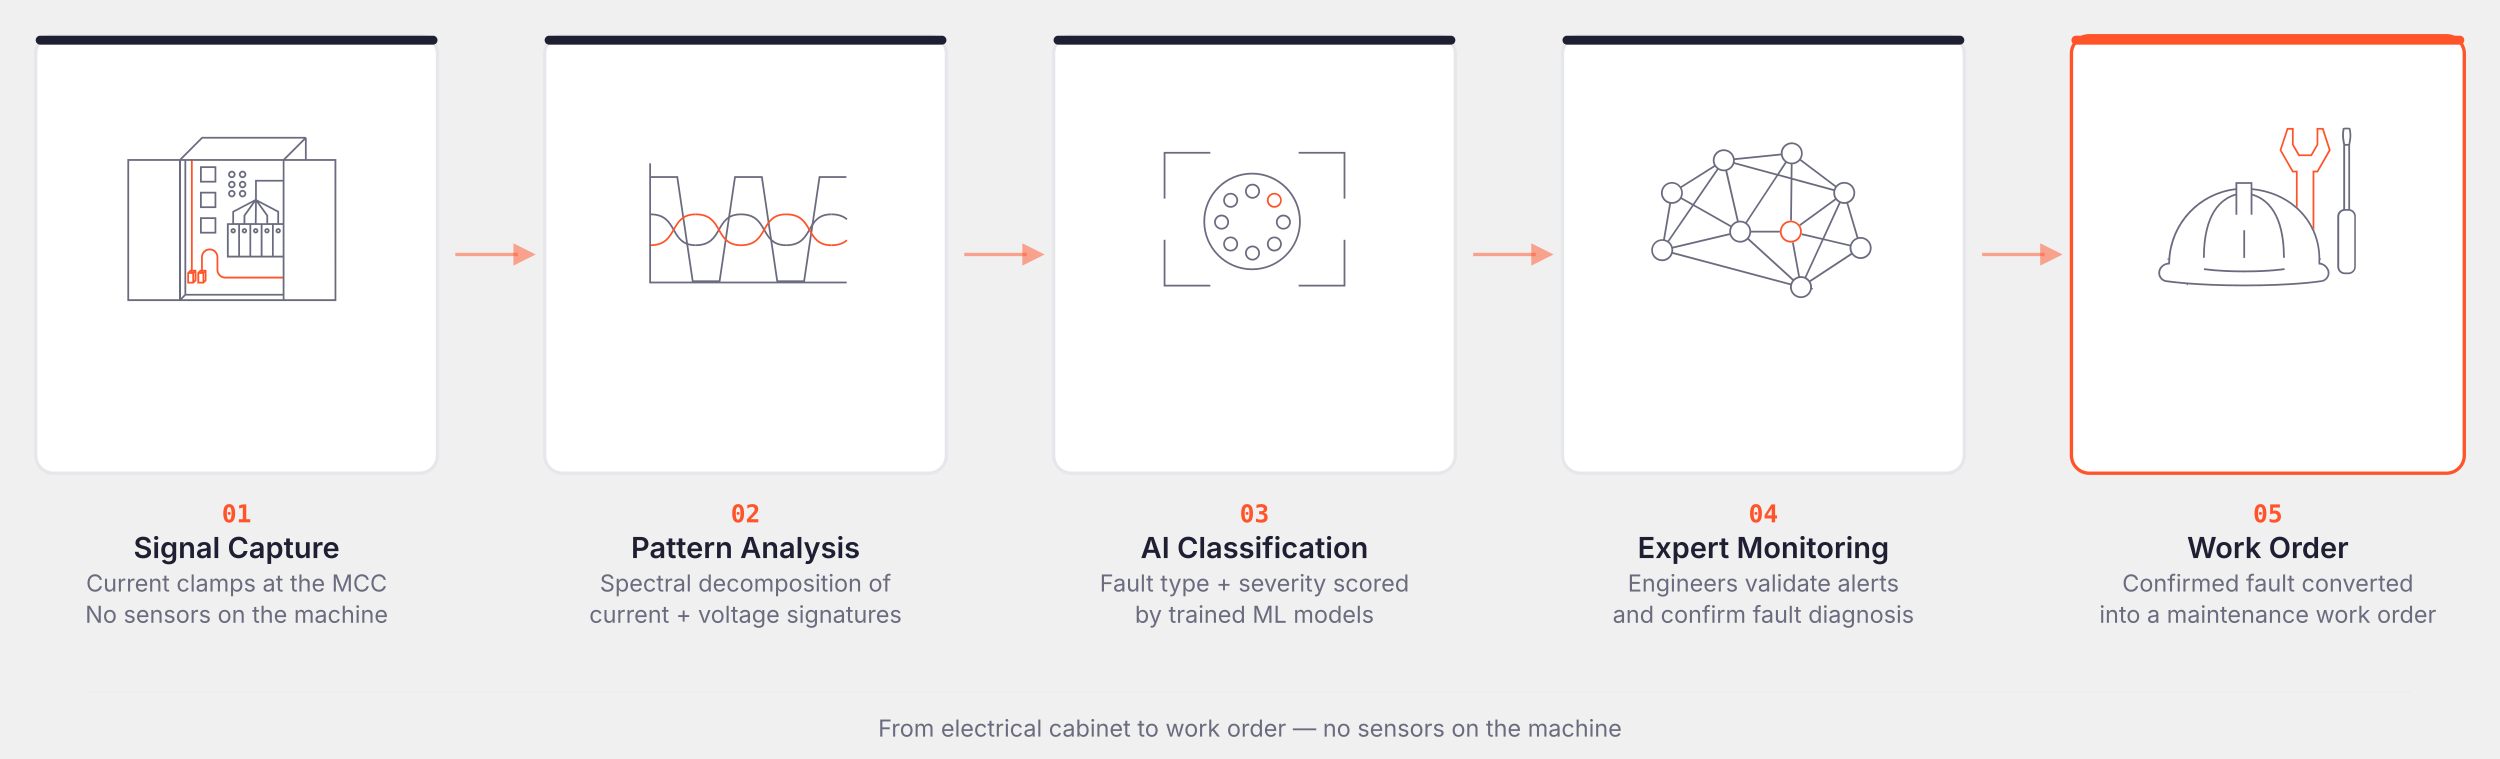
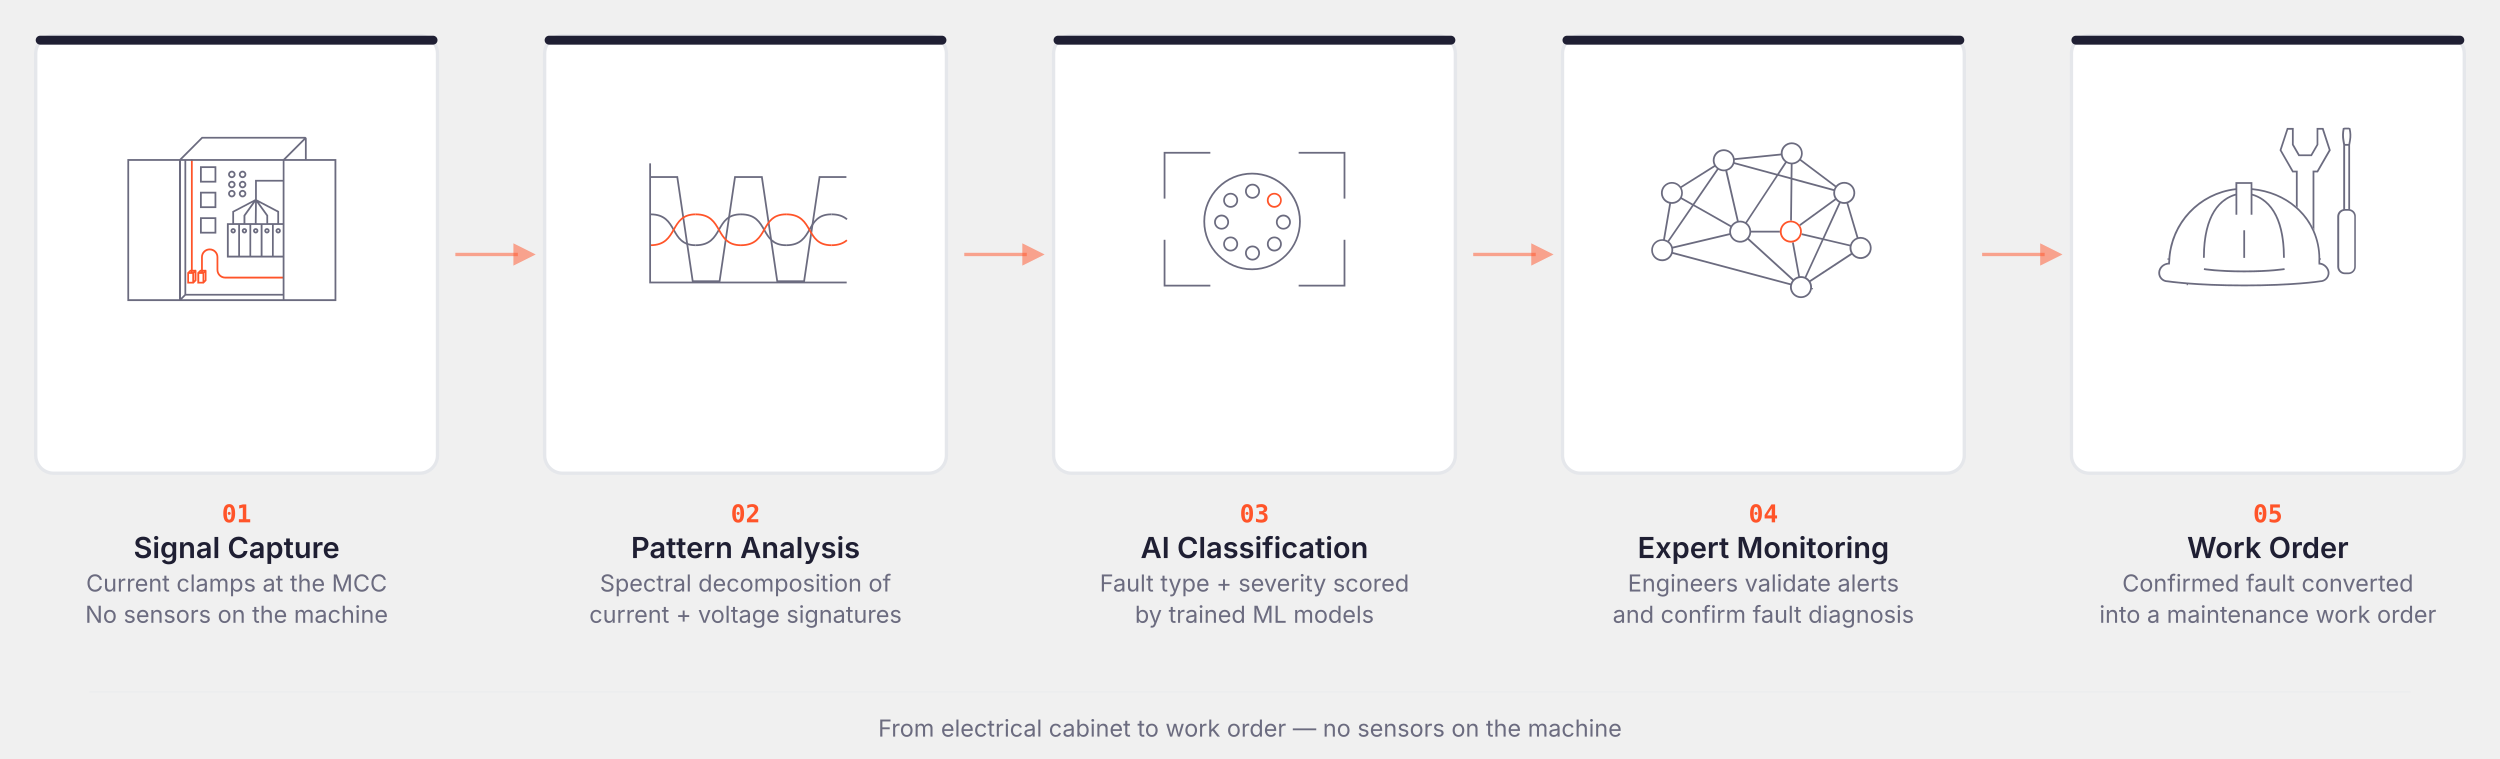
<svg xmlns="http://www.w3.org/2000/svg" viewBox="0 0 1120 340" fill="none">
  <defs>
    <style>
      .label { font-family: 'IBM Plex Sans', -apple-system, BlinkMacSystemFont, sans-serif; font-size: 13px; font-weight: 600; fill: #1F1F33; }
      .sublabel { font-family: 'IBM Plex Sans', -apple-system, BlinkMacSystemFont, sans-serif; font-size: 10.5px; font-weight: 400; fill: #6B6B7F; }
      .step-num { font-family: 'JetBrains Mono', monospace; font-size: 11px; font-weight: 700; fill: #FF5429; }
    </style>
  </defs>
  <rect x="16" y="16" width="180" height="196" rx="8" fill="#FFFFFF" stroke="#E5E7EB" stroke-width="1.5" />
  <rect x="16" y="16" width="180" height="4" rx="2" fill="#1F1F33" />
  <g transform="translate(30, 24) scale(0.265)">
    <path fill="#FF5429" d="M218.2,365.5h-0.9l-0.4-0.2l-0.2,0.2h-4.1V179.9c0-0.8-0.7-1.5-1.5-1.5s-1.5,0.7-1.5,1.5v185.6h-1.4l-4.3,4.3 l-0.7,0.8l0.2,0.5v17.7h10l0.5,0.2l5-5v-16.8c0-0.3-0.1-0.7-0.3-0.9L218.2,365.5z M213.7,368.5l-0.9,0.9h-0.3 c0.1-0.1,0.1-0.3,0.1-0.5v-0.5H213.7z M209.3,368.5h0.2v0.5c0,0.2,0,0.3,0.1,0.5h-1.2L209.3,368.5z M206.3,372.4h5.6v13.4h-5.6 V372.4z M215.8,382.7l-0.9,0.9v-12.1l0.9-0.9V382.7z" />
    <path fill="#FF5429" d="M365.4,377.2h-97.9c-6.4,0-11.6-5.2-11.6-11.6v-21.5c0-8.1-6.5-14.6-14.6-14.6s-14.6,6.5-14.6,14.6v21.4h-1.5 l-4.3,4.3l-0.7,0.8l0.2,0.5v17.7h10l0.5,0.2l5-5v-16.8c0-0.3-0.1-0.7-0.3-0.9l-0.3-0.7h-0.9l-0.4-0.2l-0.2,0.2h-4.1v-21.4 c0-6.4,5.2-11.6,11.6-11.6s11.6,5.2,11.6,11.6l0,0v21.5c0,8,6.5,14.6,14.6,14.6h97.9c0.8,0,1.5-0.7,1.5-1.5S366.3,377.2,365.4,377.2 L365.4,377.2z M226.6,368.5h0.2v0.5c0,0.1,0,0.3,0.1,0.4h-1.2L226.6,368.5z M223.6,372.4h5.6v13.4h-5.6V372.4z M233.1,382.7 l-0.9,0.9v-12.1l0.9-0.9V382.7z M231,368.5l-0.9,0.9h-0.3c0-0.1,0.1-0.3,0.1-0.4v-0.5H231z" />
    <path fill="#6B6B7F" d="M252.5,218.1h-27.6v-27.6h27.6L252.5,218.1z M227.9,215.1h21.6v-21.6h-21.6L227.9,215.1z" />
    <path fill="#6B6B7F" d="M252.5,261.2h-27.6v-27.6h27.6L252.5,261.2z M227.9,258.2h21.6v-21.6h-21.6L227.9,258.2z" />
    <path fill="#6B6B7F" d="M252.5,304.3h-27.6v-27.6h27.6L252.5,304.3z M227.9,301.3h21.6v-21.6h-21.6L227.9,301.3z" />
    <path fill="#6B6B7F" d="M278.7,210.6c-3.5,0-6.3-2.8-6.3-6.3c0-3.5,2.8-6.3,6.3-6.3c3.5,0,6.3,2.8,6.3,6.3 C285,207.8,282.1,210.6,278.7,210.6z M278.7,201c-1.8,0-3.3,1.5-3.3,3.3c0,1.8,1.5,3.3,3.3,3.3s3.3-1.5,3.3-3.3 C282,202.5,280.5,201,278.7,201L278.7,201z" />
    <path fill="#6B6B7F" d="M278.7,227.7c-3.5,0-6.3-2.8-6.3-6.3c0-3.5,2.8-6.3,6.3-6.3c3.5,0,6.3,2.8,6.3,6.3c0,0,0,0,0,0 C285,224.8,282.1,227.7,278.7,227.7z M278.7,218.1c-1.8,0-3.3,1.5-3.3,3.3c0,1.8,1.5,3.3,3.3,3.3s3.3-1.5,3.3-3.3c0,0,0,0,0,0 C282,219.6,280.5,218.1,278.7,218.1z" />
    <path fill="#6B6B7F" d="M296.9,210.6c-3.5,0-6.3-2.8-6.3-6.3c0-3.5,2.8-6.3,6.3-6.3c3.5,0,6.3,2.8,6.3,6.3 C303.2,207.8,300.4,210.6,296.9,210.6z M296.9,201c-1.8,0-3.3,1.5-3.3,3.3s1.5,3.3,3.3,3.3 c1.8,0,3.3-1.5,3.3-3.3C300.2,202.5,298.7,201,296.9,201L296.9,201z" />
    <path fill="#6B6B7F" d="M296.9,227.7c-3.5,0-6.3-2.8-6.3-6.3s2.8-6.3,6.3-6.3c3.5,0,6.3,2.8,6.3,6.3c0,0,0,0,0,0 C303.2,224.8,300.4,227.7,296.9,227.7z M296.9,218.1c-1.8,0-3.3,1.5-3.3,3.3s1.5,3.3,3.3,3.3c1.8,0,3.3-1.5,3.3-3.3c0,0,0,0,0,0 C300.2,219.6,298.7,218.1,296.9,218.1z" />
    <path fill="#6B6B7F" d="M278.7,243.1c-3.5,0-6.3-2.8-6.3-6.3c0-3.5,2.8-6.3,6.3-6.3c3.5,0,6.3,2.8,6.3,6.3 C285,240.2,282.1,243.1,278.7,243.1z M278.7,233.5c-1.8,0-3.3,1.5-3.3,3.3c0,1.8,1.5,3.3,3.3,3.3s3.3-1.5,3.3-3.3 S280.5,233.5,278.7,233.5L278.7,233.5z" />
    <path fill="#6B6B7F" d="M296.9,243.1c-3.5,0-6.3-2.8-6.3-6.3c0-3.5,2.8-6.3,6.3-6.3c3.5,0,6.3,2.8,6.3,6.3 C303.2,240.2,300.4,243.1,296.9,243.1z M296.9,233.5c-1.8,0-3.3,1.5-3.3,3.3s1.5,3.3,3.3,3.3 c1.8,0,3.3-1.5,3.3-3.3C300.2,235,298.7,233.5,296.9,233.5z" />
    <path fill="#6B6B7F" d="M281,304.1c2.5,0,4.5-2,4.5-4.5s-2-4.5-4.5-4.5s-4.5,2-4.5,4.5C276.5,302.1,278.5,304.1,281,304.1z M281,298.1 c0.8,0,1.5,0.7,1.5,1.5s-0.7,1.5-1.5,1.5s-1.5-0.7-1.5-1.5S280.2,298.1,281,298.1z" />
    <path fill="#6B6B7F" d="M300,295.1c-2.5,0-4.5,2-4.5,4.5s2,4.5,4.5,4.5s4.5-2,4.5-4.5C304.5,297.1,302.5,295.1,300,295.1z M300,301.1 c-0.8,0-1.5-0.7-1.5-1.5s0.7-1.5,1.5-1.5s1.5,0.7,1.5,1.5S300.9,301.1,300,301.1z" />
    <path fill="#6B6B7F" d="M319.1,295.1c-2.5,0-4.5,2-4.5,4.5s2,4.5,4.5,4.5s4.5-2,4.5-4.5C323.6,297.1,321.6,295.1,319.1,295.1z M319.1,301.1c-0.8,0-1.5-0.7-1.5-1.5s0.7-1.5,1.5-1.5s1.5,0.7,1.5,1.5S319.9,301.1,319.1,301.1z" />
    <path fill="#6B6B7F" d="M338.1,295.1c-2.5,0-4.5,2-4.5,4.5s2,4.5,4.5,4.5s4.5-2,4.5-4.5C342.6,297.1,340.6,295.1,338.1,295.1z M338.1,301.1c-0.8,0-1.5-0.7-1.5-1.5s0.7-1.5,1.5-1.5s1.5,0.7,1.5,1.5S338.9,301.1,338.1,301.1z" />
    <path fill="#6B6B7F" d="M357.1,295.1c-2.5,0-4.5,2-4.5,4.5s2,4.5,4.5,4.5s4.5-2,4.5-4.5C361.6,297.1,359.6,295.1,357.1,295.1z M357.1,301.1c-0.8,0-1.5-0.7-1.5-1.5s0.7-1.5,1.5-1.5s1.5,0.7,1.5,1.5S357.9,301.1,357.1,301.1z" />
    <path fill="#6B6B7F" d="M405.3,178.4v-34.9c0-0.7-0.4-1.4-1-1.7l0,0c-0.3-0.6-1-1-1.7-1H227.9l-37.6,37.6h-88.2v240h353.3V178.4H405.3z M189.4,415.3h-84.3V181.4h84.3V415.3z M229.1,143.8h171.1l-34.6,34.6H194.6L229.1,143.8z M402.3,146v32.4h-32.4l11.7-11.7 L402.3,146z M282.5,286.7v-18.5l31.6-16.6l-15.6,21.8v13.3H282.5z M289.5,289.7v52h-16v-52H289.5z M292.5,289.7h16v52h-16V289.7z M301.6,286.7v-12.4l16.4-22.9l-0.4,35.3H301.6z M311.5,289.7h16v52h-16.1L311.5,289.7z M320.6,286.7L321,252l16.1,22.4v12.4 L320.6,286.7z M330.6,289.7h16v52h-16V289.7z M340.1,286.7v-13.3L324.7,252l30.9,16.2v18.5L340.1,286.7z M349.6,289.7h15.1v52h-15.2 L349.6,289.7z M358.6,286.7v-20.3L321,246.7v-30.3h43.7v70.3H358.6L358.6,286.7z M192.8,181.4h5.8v225.7l-5.8,5.8V181.4z M364.8,415.3H194.6l6.1-6.1h164.1L364.8,415.3z M201.6,406.2V181.4h163.2v32.1H318v32.8l-38.5,20.2v20.3h-9.1v58h94.3v61.4 L201.6,406.2z M452.4,415.3h-84.7v-70.5l0,0v-58.1l0,0V181.4h84.6L452.4,415.3z" />
  </g>
  <text x="106" y="234" text-anchor="middle" class="step-num">01</text>
  <text x="106" y="250" text-anchor="middle" class="label">Signal Capture</text>
  <text x="106" y="265" text-anchor="middle" class="sublabel">Current clamps at the MCC</text>
  <text x="106" y="279" text-anchor="middle" class="sublabel">No sensors on the machine</text>
  <line x1="204" y1="114" x2="232" y2="114" stroke="#FF5429" stroke-width="1.5" opacity="0.5" />
  <polygon points="230,109 240,114 230,119" fill="#FF5429" opacity="0.5" />
  <rect x="244" y="16" width="180" height="196" rx="8" fill="#FFFFFF" stroke="#E5E7EB" stroke-width="1.5" />
  <rect x="244" y="16" width="180" height="4" rx="2" fill="#1F1F33" />
  <g transform="translate(258, 24) scale(0.265)">
    <path fill="#6B6B7F" d="M202.5,325.5c-23.2,0-30.9-13.4-38.2-26.3c-7.6-13.3-14.8-25.9-38.3-25.9v-3c25.3,0,33.2,13.9,40.9,27.4 c7.2,12.7,14.1,24.8,35.6,24.8V325.5z" />
    <path fill="#6B6B7F" d="M202.5,325.5v-3c23.5,0,30.7-12.6,38.3-25.9c7.4-12.9,15-26.3,38.2-26.3v3c-21.5,0-28.4,12-35.6,24.8 C235.7,311.5,227.8,325.5,202.5,325.5z" />
    <path fill="#6B6B7F" d="M355.5,325.5c-23.2,0-30.9-13.4-38.2-26.3c-7.6-13.3-14.8-25.9-38.3-25.9v-3c25.3,0,33.2,13.9,40.9,27.4 c7.2,12.7,14.1,24.8,35.6,24.8L355.5,325.5z" />
    <path fill="#6B6B7F" d="M355.5,325.5v-3c23.5,0,30.7-12.6,38.3-25.9c7.4-12.9,15-26.3,38.2-26.3v3c-21.5,0-28.4,12-35.6,24.8 C388.8,311.5,380.8,325.5,355.5,325.5z" />
    <path fill="#6B6B7F" d="M457.3,281.4c-6.5-5.5-14.5-8.1-25.2-8.1v-3c11.4,0,20.2,2.9,27.2,8.8L457.3,281.4z" />
    <polygon fill="#6B6B7F" points="387.1,386.4 339.1,386.4 313.1,210.2 270.3,210.2 244.2,386.4 196.2,386.4 170.1,210.2 126,210.2 126,207.2 172.7,207.2 198.8,383.4 241.6,383.4 267.7,207.2 315.7,207.2 341.7,383.4 384.5,383.4 410.6,207.2 457.3,207.2 457.3,210.2 413.2,210.2" />
    <path fill="#FF5429" d="M126,325.5v-3c23.5,0,30.7-12.6,38.3-25.9c7.4-12.9,15-26.3,38.2-26.3v3c-21.5,0-28.4,12-35.6,24.8 C159.2,311.5,151.3,325.5,126,325.5z" />
    <path fill="#FF5429" d="M279,325.5c-23.2,0-30.9-13.4-38.2-26.3c-7.6-13.3-14.8-25.9-38.3-25.9v-3c25.3,0,33.2,13.9,40.9,27.4 c7.2,12.7,14.1,24.8,35.6,24.8V325.5z" />
    <path fill="#FF5429" d="M279,325.5v-3c23.5,0,30.7-12.6,38.3-25.9c7.4-12.9,15-26.3,38.2-26.3v3c-21.5,0-28.4,12-35.6,24.8 C312.2,311.5,304.3,325.5,279,325.5z" />
    <path fill="#FF5429" d="M432,325.5c-23.2,0-30.9-13.4-38.2-26.3c-7.6-13.3-14.8-25.9-38.3-25.9v-3c25.3,0,33.2,13.9,40.9,27.4 c7.3,12.7,14.1,24.8,35.6,24.8V325.5z" />
    <path fill="#FF5429" d="M432,325.5v-3c10.8,0,18.8-2.6,25.2-8.1l1.9,2.3C452.3,322.6,443.4,325.5,432,325.5z" />
    <polygon fill="#6B6B7F" points="457.8,388.5 124,388.5 124,185.6 127,185.6 127,385.5 457.8,385.5" />
  </g>
  <text x="334" y="234" text-anchor="middle" class="step-num">02</text>
  <text x="334" y="250" text-anchor="middle" class="label">Pattern Analysis</text>
  <text x="334" y="265" text-anchor="middle" class="sublabel">Spectral decomposition of</text>
  <text x="334" y="279" text-anchor="middle" class="sublabel">current + voltage signatures</text>
  <line x1="432" y1="114" x2="460" y2="114" stroke="#FF5429" stroke-width="1.5" opacity="0.5" />
  <polygon points="458,109 468,114 458,119" fill="#FF5429" opacity="0.5" />
  <rect x="472" y="16" width="180" height="196" rx="8" fill="#FFFFFF" stroke="#E5E7EB" stroke-width="1.5" />
  <rect x="472" y="16" width="180" height="4" rx="2" fill="#1F1F33" />
  <g transform="translate(486, 24) scale(0.265)">
    <polygon fill="#6B6B7F" points="440.5,245.2 437.5,245.2 437.5,169.2 361.5,169.2 361.5,166.2 440.5,166.2" />
    <polygon fill="#6B6B7F" points="136.3,245.2 133.3,245.2 133.3,166.2 212.2,166.2 212.2,169.2 136.3,169.2" />
    <polygon fill="#6B6B7F" points="440.5,393.8 361.5,393.8 361.5,390.8 437.5,390.8 437.5,314.8 440.5,314.8" />
    <polygon fill="#6B6B7F" points="212.2,393.8 133.3,393.8 133.3,314.8 136.3,314.8 136.3,390.8 212.2,390.8" />
    <path fill="#6B6B7F" d="M283.5,245.4c-7,0-12.7-5.7-12.7-12.7s5.7-12.7,12.7-12.7c7,0,12.7,5.7,12.7,12.7 C296.1,239.7,290.4,245.4,283.5,245.4z M283.5,223c-5.3,0-9.7,4.3-9.7,9.7s4.3,9.7,9.7,9.7c5.3,0,9.7-4.3,9.7-9.7 C293.1,227.4,288.8,223,283.5,223L283.5,223z" />
    <path fill="#6B6B7F" d="M283.5,349.9c-7,0-12.7-5.7-12.7-12.7c0-7,5.7-12.7,12.7-12.7c7,0,12.7,5.7,12.7,12.7c0,0,0,0,0,0 C296.1,344.2,290.4,349.9,283.5,349.9z M283.5,327.5c-5.3,0-9.7,4.3-9.7,9.7c0,5.3,4.3,9.7,9.7,9.7c5.3,0,9.7-4.3,9.7-9.7 C293.1,331.9,288.8,327.5,283.5,327.5z" />
    <path fill="#6B6B7F" d="M246.5,260.7c-7,0-12.7-5.7-12.6-12.7c0-7,5.7-12.7,12.7-12.6s12.7,5.7,12.6,12.7c0,3.3-1.3,6.6-3.7,8.9 C253.1,259.4,249.9,260.7,246.5,260.7z M246.5,238.3c-5.3,0-9.7,4.3-9.7,9.7s4.3,9.7,9.7,9.7s9.7-4.3,9.7-9.7c0-2.6-1-5-2.8-6.8 C251.5,239.4,249.1,238.3,246.5,238.3z" />
    <path fill="#FF5429" d="M320.4,260.7c-7,0-12.7-5.6-12.7-12.6c0-3.4,1.3-6.6,3.7-9l0,0c4.9-4.9,13-4.9,17.9,0c4.9,4.9,4.9,13,0,17.9 C327,259.3,323.7,260.7,320.4,260.7z M320.4,238.3c-2.6,0-5,1-6.8,2.8l0,0c-3.8,3.8-3.8,9.9,0,13.7c3.8,3.8,9.9,3.8,13.7,0 s3.8-9.9,0-13.7C325.4,239.4,323,238.3,320.4,238.3z" />
    <path fill="#6B6B7F" d="M320.4,334.6c-7,0-12.7-5.7-12.6-12.7c0-7,5.7-12.7,12.7-12.6c7,0,12.7,5.7,12.6,12.7c0,3.3-1.3,6.6-3.7,8.9 C327,333.2,323.8,334.6,320.4,334.6z M320.4,312.2c-5.3,0-9.7,4.3-9.6,9.7c0,5.3,4.3,9.7,9.7,9.6c5.3,0,9.7-4.3,9.6-9.7 c0-2.6-1-5-2.8-6.8C325.4,313.2,323,312.2,320.4,312.2L320.4,312.2z" />
    <path fill="#6B6B7F" d="M231.2,297.6c-7,0-12.7-5.7-12.7-12.7c0-7,5.7-12.7,12.7-12.7s12.7,5.7,12.7,12.7c0,0,0,0,0,0 C243.8,292,238.2,297.6,231.2,297.6z M231.2,275.3c-5.3,0-9.7,4.3-9.7,9.7c0,5.3,4.3,9.7,9.7,9.7s9.7-4.3,9.7-9.7 C240.9,279.6,236.5,275.3,231.2,275.3z" />
    <path fill="#6B6B7F" d="M335.7,297.6c-7,0-12.7-5.7-12.7-12.7s5.7-12.7,12.7-12.7s12.7,5.7,12.7,12.7c0,0,0,0,0,0 C348.3,292,342.7,297.6,335.7,297.6z M335.7,275.3c-5.3,0-9.7,4.3-9.7,9.7s4.3,9.7,9.7,9.7c5.3,0,9.7-4.3,9.7-9.7 C345.4,279.6,341,275.3,335.7,275.3z" />
    <path fill="#6B6B7F" d="M246.5,334.6c-7,0-12.7-5.7-12.6-12.7s5.7-12.7,12.7-12.6c7,0,12.7,5.7,12.6,12.7c0,3.3-1.3,6.6-3.7,8.9 C253.1,333.2,249.9,334.6,246.5,334.6z M246.5,312.2c-5.3,0-9.7,4.3-9.7,9.7c0,5.3,4.3,9.7,9.7,9.7c5.3,0,9.7-4.3,9.7-9.7 c0-2.6-1-5-2.8-6.8C251.5,313.3,249.1,312.2,246.5,312.2L246.5,312.2z" />
    <path fill="#6B6B7F" d="M282.8,366.2c-45.5,0-82.4-36.9-82.4-82.4s36.9-82.4,82.4-82.4s82.4,36.9,82.4,82.4c0,0,0,0,0,0 C365.1,329.3,328.3,366.1,282.8,366.2z M282.8,204.4c-43.8,0-79.4,35.5-79.4,79.4s35.5,79.4,79.4,79.4s79.4-35.5,79.4-79.4 C362.1,240,326.6,204.5,282.8,204.4L282.8,204.4z" />
  </g>
  <text x="562" y="234" text-anchor="middle" class="step-num">03</text>
  <text x="562" y="250" text-anchor="middle" class="label">AI Classification</text>
  <text x="562" y="265" text-anchor="middle" class="sublabel">Fault type + severity scored</text>
  <text x="562" y="279" text-anchor="middle" class="sublabel">by trained ML models</text>
  <line x1="660" y1="114" x2="688" y2="114" stroke="#FF5429" stroke-width="1.5" opacity="0.5" />
  <polygon points="686,109 696,114 686,119" fill="#FF5429" opacity="0.5" />
  <rect x="700" y="16" width="180" height="196" rx="8" fill="#FFFFFF" stroke="#E5E7EB" stroke-width="1.5" />
  <rect x="700" y="16" width="180" height="4" rx="2" fill="#1F1F33" />
  <g transform="translate(714, 24) scale(0.265)">
    <path fill="#6B6B7F" d="M451.1,310c-1.3,0-2.6,0.1-3.8,0.4l-17.1-57.5c9.6-3.7,14.3-14.5,10.6-24.1s-14.5-14.3-24.1-10.6 c-2.8,1.1-5.2,2.8-7.2,5l-59.1-44.5c1.9-3,2.9-6.5,2.9-10c0-10.3-8.3-18.6-18.6-18.6c-10.3,0-18.6,8.3-18.6,18.6c0,0.1,0,0.2,0,0.4 l-78,7.9c-1.9-10.1-11.6-16.8-21.7-14.9c-8.8,1.6-15.2,9.3-15.2,18.3c0,3,0.7,5.9,2.1,8.6l-56.3,35.5c-6.2-8.2-17.8-9.9-26-3.7 c-8.2,6.2-9.9,17.8-3.7,26c2.5,3.4,6.2,5.8,10.3,6.9l-10.3,60.2c-0.5-0.1-1.1-0.1-1.6-0.1c-10.3,0-18.6,8.3-18.6,18.6 s8.3,18.6,18.6,18.6c7.9,0,14.9-5,17.5-12.4l198.8,52.9c-0.2,1.1-0.3,2.2-0.3,3.3c0,0.6,0,1.1,0.1,1.7c0.1,0.7,0.2,1.3,0.3,2 c2.1,10.1,11.9,16.6,22,14.5c7.3-1.5,13-7.2,14.5-14.5h2.1v-2h-1.8c0-0.6,0.1-1.1,0.1-1.7c0-3.1-0.8-6.2-2.3-8.9l69.8-45.8 c6.3,8.1,18,9.6,26.1,3.3s9.6-18,3.3-26.1C462.3,312.6,456.9,310,451.1,310L451.1,310z M444.4,311.3c-5.2,2-9.3,6.3-11,11.7 l-43.7-10.2l27.4-59.7c2,0.7,4.2,1.1,6.4,1.1c1.3,0,2.6-0.1,3.9-0.4L444.4,311.3z M385.5,314.8l-28.7,62.5c-2-0.7-4.2-1.1-6.4-1.1 c-0.6,0-1.2,0-1.9,0.1L338.1,319c-1,0.3-2,0.5-3,0.5l10.5,57.3c-2.9,0.8-5.6,2.3-7.9,4.4l-75.4-68.8c2.2-2.9,3.5-6.3,3.8-9.9h48.6 c0-0.5-0.1-1-0.1-1.5s0-1,0.1-1.5h-48.6c-0.4-5.2-3-10-7.1-13.2l52.5-79.6l21.3,5.8l-0.8,69.9c0.4,0,0.9,0,1.3,0s1.1,0,1.7,0.1 l0.8-69.1l69.4,18.8c-0.2,1.1-0.3,2.3-0.3,3.4c0,3.4,0.9,6.8,2.7,9.7l-60.2,43.7c0.7,0.8,1.3,1.6,1.8,2.4l60.2-43.7 c1.4,1.7,3.1,3.1,5,4.1L386.8,312l-35.1-8.2c-0.1,1-0.4,2-0.7,2.9L385.5,314.8z M242,283.2c-4,1.3-7.4,3.8-9.8,7.3l-62-35.1 l40.4-58.9c2.8,1.6,6,2.5,9.2,2.5c0.9,0,1.8-0.1,2.7-0.2L242,283.2z M225.6,198.1c5.5-1.8,9.9-6,11.9-11.4l71.1,19.3l-52,78.8 c-3.5-2-7.6-2.7-11.6-2.1L225.6,198.1z M233.4,294.6c0.4-0.9,0.9-1.8,1.4-2.6c2.5-3.6,6.4-6,10.8-6.5c0.7-0.1,1.3-0.1,2-0.1 c2.5,0,5.1,0.6,7.3,1.8c0.9,0.5,1.7,1,2.5,1.7c3.3,2.6,5.3,6.5,5.7,10.6c0,0.5,0.1,1,0.1,1.5c0,0.5,0,1-0.1,1.5 c-0.3,2.9-1.3,5.6-3.1,7.9c-0.6,0.8-1.3,1.6-2,2.2c-6.4,5.8-16.3,5.3-22-1.1c-1.4-1.6-2.5-3.4-3.2-5.4c-0.5-1.6-0.8-3.3-0.8-5 C232,298.8,232.4,296.6,233.4,294.6L233.4,294.6z M313.3,204.1l12.6-19.1c2.2,1.2,4.7,2,7.2,2.2l-0.3,22.1L313.3,204.1z M408.1,232.9c0.3-2,1-3.8,2.1-5.5c0.5-0.9,1.1-1.7,1.8-2.4c5.8-6.4,15.7-6.8,22-1s6.8,15.7,1,22c-1.6,1.7-3.5,3-5.6,3.9 c-0.9,0.4-1.9,0.7-2.9,0.9c-1,0.2-2,0.3-3,0.3c-1.7,0-3.5-0.3-5.1-0.9c-1-0.3-1.9-0.7-2.7-1.2c-1.4-0.8-2.7-1.9-3.8-3.2 c-0.7-0.8-1.3-1.6-1.8-2.4c-1.4-2.4-2.2-5.1-2.1-7.9C407.9,234.7,408,233.8,408.1,232.9L408.1,232.9z M407.8,225.6 c-0.7,1.1-1.3,2.4-1.8,3.6l-70.2-19l0.3-22.9c4.9-0.3,9.4-2.6,12.6-6.2L407.8,225.6z M319.2,168.7c0-8.6,7-15.6,15.6-15.6 c8.6,0,15.6,7,15.6,15.6c0,2.9-0.8,5.7-2.3,8.2c-0.5,0.9-1.1,1.7-1.8,2.4c-2.6,2.9-6.3,4.7-10.2,5c-0.4,0-0.9,0.1-1.3,0.1 c-2.5,0-5.1-0.6-7.3-1.8c-0.9-0.5-1.7-1-2.5-1.6C321.4,177.9,319.2,173.5,319.2,168.7L319.2,168.7z M316.5,172.1 c0.8,4.5,3.3,8.5,6.8,11.3l-13.1,19.9l-72-19.5c0.2-1.1,0.3-2.3,0.3-3.4c0-0.1,0-0.2,0-0.4L316.5,172.1z M219.9,164.8 c7.4,0,13.8,5.3,15.3,12.6c0.2,1,0.3,2,0.3,3v0.1c0,0.9-0.1,1.7-0.2,2.6c-0.2,1-0.4,2-0.8,2.9c-1.7,4.4-5.2,7.8-9.7,9.3 c-0.9,0.3-1.9,0.5-2.9,0.7c-0.7,0.1-1.3,0.1-2,0.1c-2.6,0-5.2-0.7-7.6-2c-0.9-0.5-1.7-1.1-2.5-1.7c-6.6-5.5-7.5-15.4-1.9-22 C210.9,166.8,215.3,164.7,219.9,164.8L219.9,164.8z M205,191.5c0.9,1.2,2,2.3,3.2,3.3l-40.6,59.1l-18.6-10.5 c2.4-5.2,2.3-11.3-0.4-16.5L205,191.5z M116.6,235.5c0-8.6,7-15.6,15.6-15.6c4.8,0,9.4,2.3,12.4,6.1c0.6,0.8,1.2,1.6,1.6,2.5 c2.1,4.2,2.2,9.1,0.3,13.4c-0.4,0.9-0.9,1.8-1.5,2.6c-2.9,4.2-7.7,6.6-12.8,6.6c-0.4,0-0.8,0-1.1-0.1c-1-0.1-2-0.2-3-0.5 C121.3,248.7,116.6,242.6,116.6,235.5L116.6,235.5z M130.6,254c0.5,0.1,1.1,0.1,1.6,0.1c6.1,0,11.9-3,15.4-8.1l18.4,10.4l-41,59.8 c-1.5-0.8-3-1.5-4.7-1.9L130.6,254z M131.1,334.8c-1.4,8.5-9.4,14.3-18,12.9s-14.3-9.4-12.9-18c1.2-7.5,7.8-13.1,15.4-13.1 c0.4,0,0.8,0,1.1,0l0,0c1,0.1,2,0.2,3,0.5l0,0c1.2,0.3,2.4,0.8,3.5,1.4c0.9,0.5,1.7,1.1,2.5,1.7c2.2,1.8,3.8,4.2,4.8,6.9 c0.3,0.9,0.6,1.9,0.7,2.9c0.1,0.7,0.2,1.4,0.1,2.1C131.3,333.1,131.2,334,131.1,334.8L131.1,334.8z M127.4,317.8l41.2-60l62.1,35.3 c-1.2,2.5-1.7,5.2-1.7,7.9c0,0.9,0.1,1.9,0.2,2.8l-95.8,22.7C132.3,323.1,130.2,320.1,127.4,317.8L127.4,317.8z M134,335.6 c0.4-2,0.4-4.1,0.1-6.1l95.8-22.7c3.2,9.8,13.7,15.1,23.4,12c2.6-0.8,5-2.2,6.9-4.1l75.4,68.8c-1.2,1.6-2.2,3.3-2.8,5.1L134,335.6z M350.4,410.4c-8.6,0-15.6-7-15.6-15.6c0-0.9,0.1-1.7,0.2-2.5c0.2-1,0.4-2,0.8-2.9c0.5-1.4,1.2-2.7,2.1-3.9c0.6-0.8,1.3-1.6,2-2.2 c1.8-1.6,3.9-2.8,6.2-3.4c1-0.3,2-0.5,3-0.5c0.4,0,0.9-0.1,1.3-0.1c1.7,0,3.5,0.3,5.1,0.9c1,0.3,1.9,0.7,2.7,1.3 c1.7,1,3.1,2.2,4.3,3.7c0.6,0.8,1.2,1.6,1.6,2.5c1.2,2.2,1.8,4.7,1.8,7.3C366,403.4,359,410.4,350.4,410.4L350.4,410.4z M365,383.3 c-1.5-1.9-3.4-3.6-5.6-4.8l29-63.1l44.2,10.4c-0.1,0.9-0.2,1.8-0.2,2.8c0,3.1,0.8,6.2,2.3,8.9L365,383.3z M451.1,344.2 c-4.7,0-9.1-2.2-12.1-5.8c-0.6-0.8-1.2-1.6-1.6-2.5c-1.2-2.2-1.8-4.7-1.8-7.3c0-0.7,0-1.4,0.1-2.1c0.1-1,0.4-2,0.7-2.9 c1.8-5.3,6.3-9.3,11.8-10.3c1-0.2,2-0.3,3-0.3c8.6,0,15.6,7,15.6,15.6c0,8.6-7,15.6-15.6,15.6L451.1,344.2z" />
    <path fill="#FF5429" d="M349.1,291.3c-0.5-0.9-1.1-1.7-1.8-2.4c-3.1-3.7-7.6-6-12.4-6.4c-0.6,0-1.1-0.1-1.7-0.1s-0.9,0-1.3,0 c-9.2,0.6-16.5,7.9-17.3,17.1c0,0.5-0.1,1-0.1,1.5s0,1,0.1,1.5c0.8,9.7,8.8,17.1,18.5,17.1c0.6,0,1.2,0,1.9-0.1c1-0.1,2-0.3,3-0.5 c7.2-1.9,12.5-7.9,13.6-15.2c0.1-0.9,0.2-1.8,0.2-2.8C351.9,297.5,350.9,294.2,349.1,291.3z M348.7,303c-0.1,1-0.4,2-0.7,2.9 c-1.7,4.9-5.6,8.6-10.5,10c-1,0.3-2,0.5-3,0.5c-0.4,0-0.9,0.1-1.3,0.1c-8,0-14.8-6.1-15.5-14.1c-0.1-1-0.1-2,0-3 c0.8-7.5,6.7-13.4,14.2-14c0.4,0,0.9-0.1,1.3-0.1c4.5,0,8.8,1.9,11.7,5.3c0.7,0.8,1.3,1.6,1.8,2.4c1.4,2.4,2.2,5.1,2.1,7.9 C348.9,301.6,348.8,302.3,348.7,303z" />
  </g>
  <text x="790" y="234" text-anchor="middle" class="step-num">04</text>
  <text x="790" y="250" text-anchor="middle" class="label">Expert Monitoring</text>
  <text x="790" y="265" text-anchor="middle" class="sublabel">Engineers validate alerts</text>
  <text x="790" y="279" text-anchor="middle" class="sublabel">and confirm fault diagnosis</text>
  <line x1="888" y1="114" x2="916" y2="114" stroke="#FF5429" stroke-width="1.5" opacity="0.5" />
  <polygon points="914,109 924,114 914,119" fill="#FF5429" opacity="0.5" />
-   <rect x="928" y="16" width="176" height="196" rx="8" fill="#FFFFFF" stroke="#FF5429" stroke-width="1.5" />
-   <rect x="928" y="16" width="176" height="4" rx="2" fill="#FF5429" />
+   <rect x="928" y="16" width="176" height="196" rx="8" fill="#FFFFFF" stroke="#E5E7EB" stroke-width="1.5" />
+   <rect x="928" y="16" width="176" height="4" rx="2" fill="#1F1F33" />
  <g transform="translate(940, 20) scale(0.265)">
-     <path fill="#FF5429" d="M380.8,140.8h-11.6v27.8l-9.8,16.9h-19.1l-9.8-16.9v-27.8H319l-12.4,37.7l21.5,37.5h6.1v57c1,0.9,2,1.7,3,2.6 V213h-7.4l-20-34.8l11.3-34.4h6.4v25.6l11,19.1h22.6l11-19.1v-25.7h6.4l11.3,34.4l-20,34.8h-7.4v95.2c1.1,2,2.1,4.1,3,6.2V216h6.1 l21.6-37.4L380.8,140.8z" />
+     <path fill="#6B6B7F" d="M380.8,140.8h-11.6v27.8l-9.8,16.9h-19.1l-9.8-16.9v-27.8H319l-12.4,37.7l21.5,37.5h6.1v57c1,0.9,2,1.7,3,2.6 V213h-7.4l-20-34.8l11.3-34.4h6.4v25.6l11,19.1h22.6l11-19.1v-25.7h6.4l11.3,34.4l-20,34.8h-7.4v95.2c1.1,2,2.1,4.1,3,6.2V216h6.1 l21.6-37.4L380.8,140.8z" />
    <path fill="#6B6B7F" d="M375.3,368.7l-0.1-1.5c0-1.2,0.1-2.5,0.1-3.8h1.2v-2h-1.2c0-16.2-3.4-32.2-9.9-47.1c-0.9-2.1-1.9-4.2-3-6.2 c-5.5-10.7-12.7-20.5-21.4-29c-1.2-1.2-2.5-2.4-3.8-3.6c-1-0.9-2-1.8-3-2.6c-20-16.9-45.6-27.4-73.6-30.1v-10.4H232v10.5 c-61.4,7.1-109,56.9-113.3,118.6H117v2h1.7c0,0.7-0.1,1.3-0.1,2l-0.3,3.2c-8.3,0.7-16.8,7.4-16.8,17.2c0,8.6,6.9,15.6,15.6,15.7 c1.2,0.2,12.2,1.8,32.5,3.5v1.6h2v-1.5c21.8,1.7,53.7,3.4,95.2,3.4c82.4,0,126-6.6,128.6-7.1c8.6-0.1,15.6-7.1,15.6-15.7 C391,377.7,383.4,369.6,375.3,368.7z M375.3,398.6h-0.2c-0.4,0.1-43.9,7-128.2,7s-128.9-7-129.4-7h-0.2c-7,0-12.7-5.7-12.7-12.7 c0-6.9,6.1-14.3,15.1-14.3h1.4l0.5-6c2.4-61.7,49.3-112.4,110.5-119.7v6.1c-25.1,7.3-55,32.1-55,108.4h3c0-40.9,9-92.1,52-105.3 v32.5h3v-52.2h22.6v52.2h3v-32.4c42.8,13.2,51.8,64.4,51.8,105.2h3c0-76.1-29.7-101-54.8-108.3v-6.3c28.2,2.8,53.9,13.6,73.6,31.1 c1,0.9,2,1.8,3,2.8l1.7,1.6c9.9,9.7,17.8,21.2,23.5,33.8c1.1,2.4,2.1,4.9,3,7.4c5.2,14.3,7.5,29.5,6.8,44.7v0.1l0.2,4.4h1.4 c7,0,14.1,7.2,14.1,14.3C388,392.9,382.3,398.6,375.3,398.6L375.3,398.6z" />
    <rect x="245.3" y="313.8" fill="#6B6B7F" width="3" height="46.7" />
    <path fill="#6B6B7F" d="M315.3,380.9c-0.2,0-23.5,4-68.4,4s-68.2-3.9-68.4-4l0.5-3c0.2,0,23.3,3.9,67.9,3.9s67.7-3.9,67.9-3.9 L315.3,380.9z" />
    <path fill="#6B6B7F" d="M425.8,278.2V169.6l1.3-7.4c1.2-6.7,1-13.6-0.6-20.2l-0.2-0.8l-2.5-0.8h-7.4l-2.8,0.6l-0.2,0.9 c-1.4,6.8-1.6,13.7-0.4,20.5l1.2,7.1v108.6c-5.9,1.3-10.1,6.5-10.1,12.5v84.7c0,7.1,5.8,12.8,12.8,12.8h5.8 c7.1,0,12.8-5.8,12.8-12.8v-84.7C435.8,284.7,431.7,279.5,425.8,278.2z M417.4,170.9h5.4v107h-5.4V170.9z M416.3,143.4l0.4-0.1h6.7 l0.4,0.1c1.3,6,1.5,12.1,0.4,18.2l-1.1,6.3h-5.9l-1-6C415.1,155.8,415.1,149.5,416.3,143.4z M432.8,375.4c0,5.4-4.4,9.8-9.8,9.8 h-5.8c-5.4,0-9.8-4.4-9.8-9.8v-84.7c0-4.8,3.5-9,8.3-9.7l0.5-0.1c0.4,0,0.7-0.1,1.1-0.1h5.8c0.4,0,0.8,0,1.1,0.1 c5,0.6,8.7,4.8,8.7,9.8L432.8,375.4z" />
  </g>
  <text x="1016" y="234" text-anchor="middle" class="step-num">05</text>
  <text x="1016" y="250" text-anchor="middle" class="label">Work Order</text>
  <text x="1016" y="265" text-anchor="middle" class="sublabel">Confirmed fault converted</text>
  <text x="1016" y="279" text-anchor="middle" class="sublabel">into a maintenance work order</text>
  <line x1="40" y1="310" x2="1080" y2="310" stroke="#E5E7EB" stroke-width="0.5" opacity="0.5" />
  <text x="560" y="330" text-anchor="middle" class="sublabel" font-size="10">From electrical cabinet to work order — no sensors on the machine</text>
</svg>
